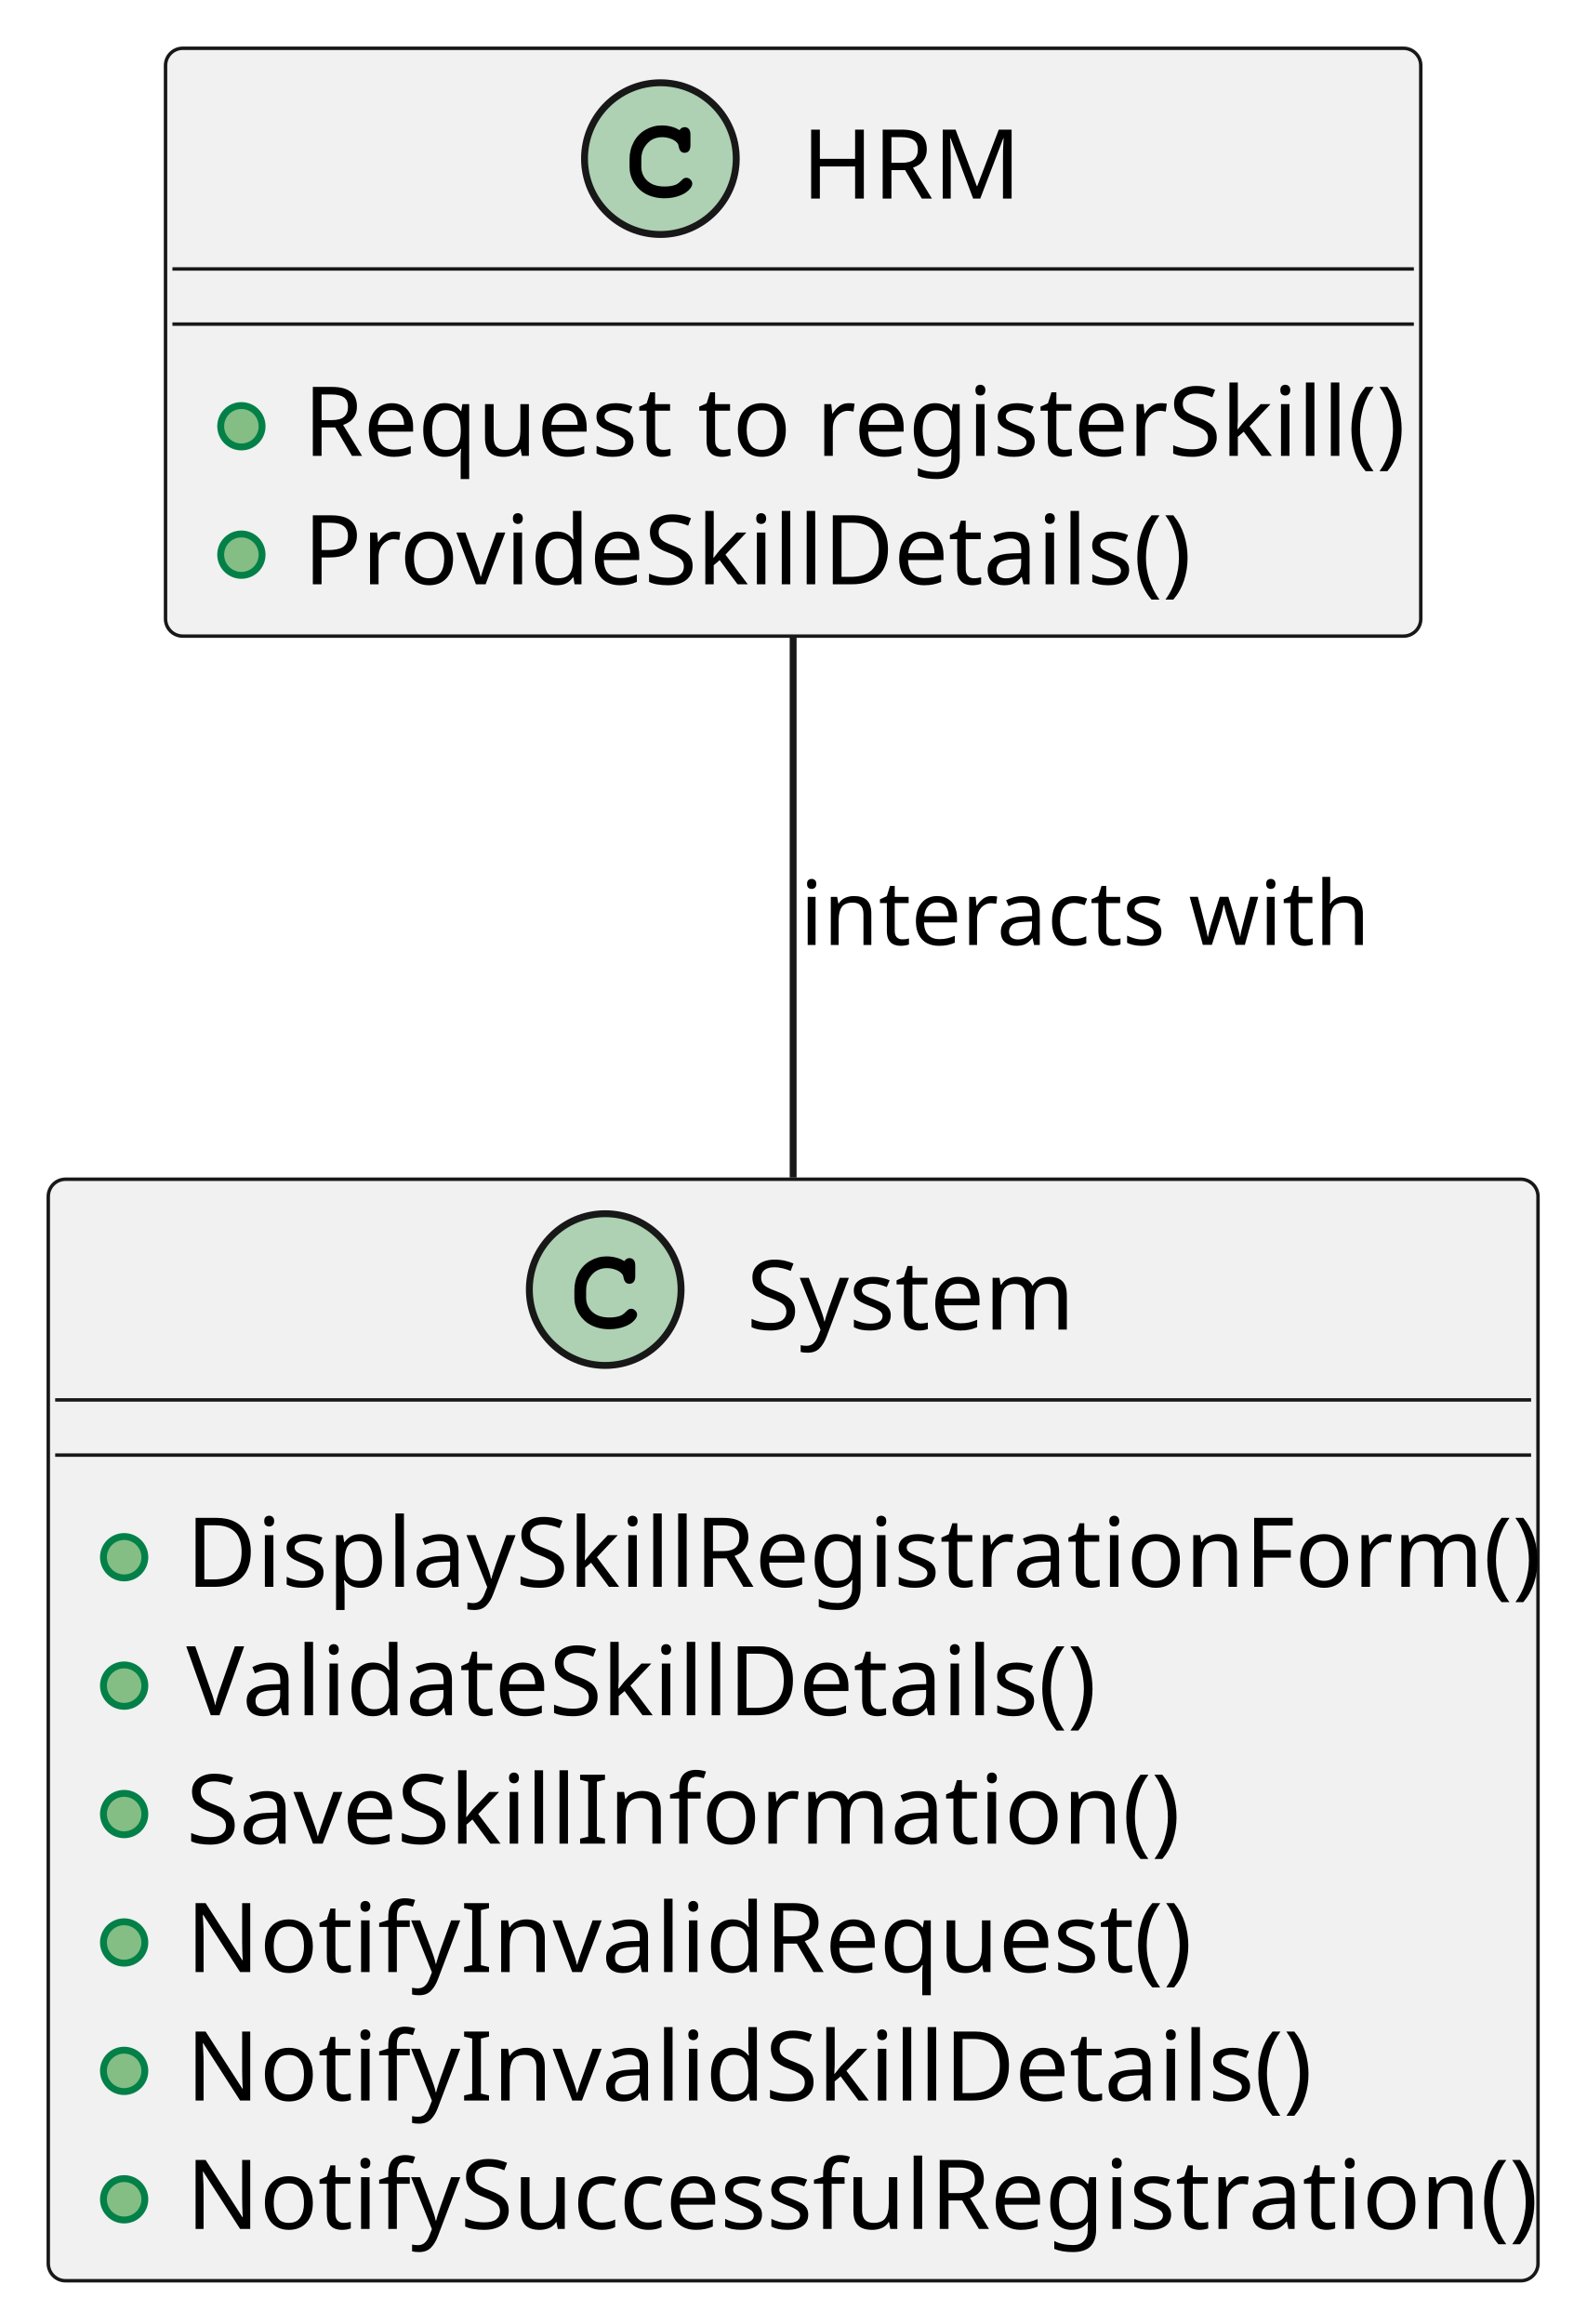
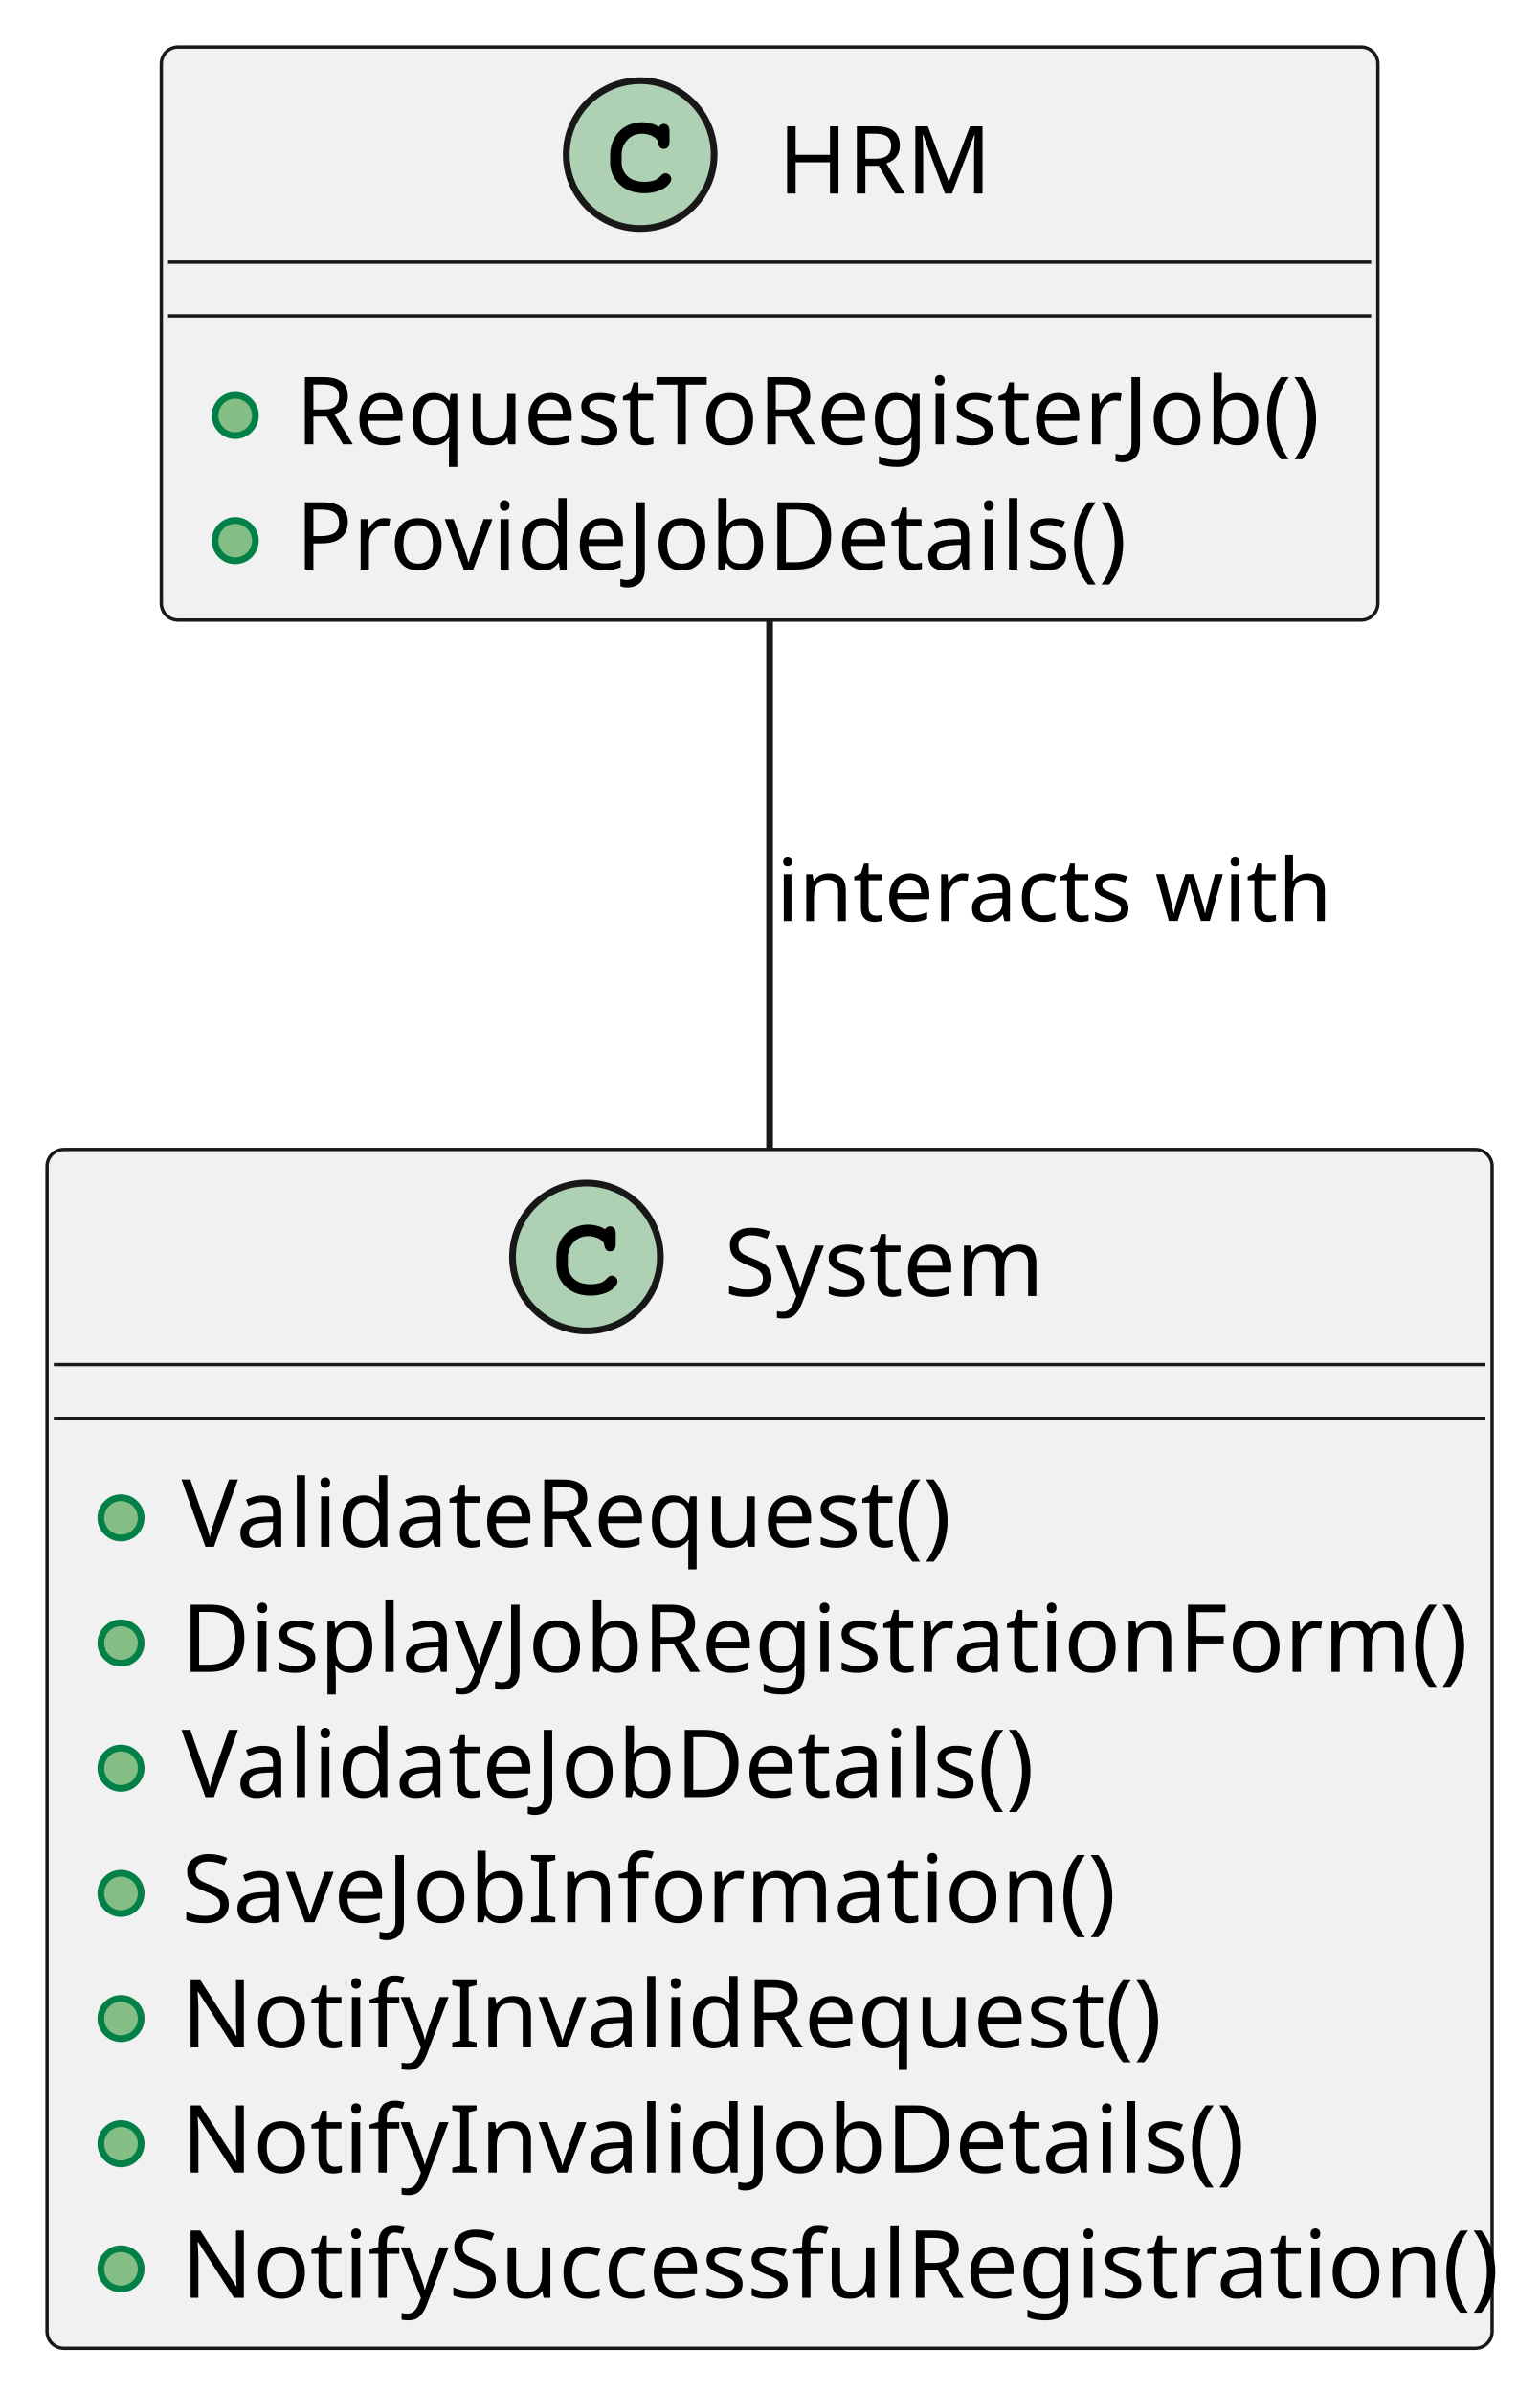
- <svg xmlns="http://www.w3.org/2000/svg" contentStyleType="text/css" height="337px" preserveAspectRatio="none" style="width:230px;height:337px;background:#FFFFFF;" version="1.1" viewBox="0 0 230 337" width="230px" zoomAndPan="magnify">
+ <svg xmlns="http://www.w3.org/2000/svg" contentStyleType="text/css" height="356px" preserveAspectRatio="none" style="width:229px;height:356px;background:#FFFFFF;" version="1.1" viewBox="0 0 229 356" width="229px" zoomAndPan="magnify">
  <defs />
  <g>
    <g id="elem_HRM">
-       <rect codeLine="1" fill="#F1F1F1" height="85.242" id="HRM" rx="2.5" ry="2.5" style="stroke:#181818;stroke-width:0.5;" width="182" x="24" y="7" />
-       <ellipse cx="95.75" cy="23" fill="#ADD1B2" rx="11" ry="11" style="stroke:#181818;stroke-width:1.0;" />
-       <path d="M98.516,18.875 Q98.672,18.656 98.859,18.547 Q99.047,18.438 99.266,18.438 Q99.641,18.438 99.875,18.703 Q100.109,18.953 100.109,19.562 L100.109,21.016 Q100.109,21.625 99.875,21.891 Q99.641,22.156 99.266,22.156 Q98.922,22.156 98.719,21.953 Q98.516,21.766 98.406,21.25 Q98.359,20.891 98.172,20.703 Q97.844,20.328 97.234,20.109 Q96.625,19.891 96,19.891 Q95.234,19.891 94.594,20.219 Q93.969,20.547 93.469,21.297 Q92.984,22.047 92.984,23.078 L92.984,24.172 Q92.984,25.406 93.875,26.234 Q94.766,27.047 96.359,27.047 Q97.297,27.047 97.953,26.797 Q98.344,26.641 98.766,26.203 Q99.031,25.938 99.172,25.859 Q99.328,25.781 99.531,25.781 Q99.859,25.781 100.109,26.047 Q100.375,26.297 100.375,26.641 Q100.375,26.984 100.031,27.391 Q99.531,27.969 98.734,28.297 Q97.656,28.75 96.359,28.75 Q94.844,28.75 93.641,28.125 Q92.656,27.625 91.969,26.562 Q91.281,25.484 91.281,24.203 L91.281,23.047 Q91.281,21.719 91.891,20.578 Q92.516,19.422 93.609,18.812 Q94.703,18.188 95.938,18.188 Q96.672,18.188 97.312,18.359 Q97.969,18.516 98.516,18.875 Z " fill="#000000" />
-       <text fill="#000000" font-family="sans-serif" font-size="14" lengthAdjust="spacing" textLength="30" x="116.25" y="28.797">HRM</text>
-       <line style="stroke:#181818;stroke-width:0.5;" x1="25" x2="205" y1="39" y2="39" />
-       <line style="stroke:#181818;stroke-width:0.5;" x1="25" x2="205" y1="47" y2="47" />
+       <rect codeLine="1" fill="#F1F1F1" height="85.242" id="HRM" rx="2.5" ry="2.5" style="stroke:#181818;stroke-width:0.5;" width="181" x="24" y="7" />
+       <ellipse cx="95.25" cy="23" fill="#ADD1B2" rx="11" ry="11" style="stroke:#181818;stroke-width:1.0;" />
+       <path d="M98.016,18.875 Q98.172,18.656 98.359,18.547 Q98.547,18.438 98.766,18.438 Q99.141,18.438 99.375,18.703 Q99.609,18.953 99.609,19.562 L99.609,21.016 Q99.609,21.625 99.375,21.891 Q99.141,22.156 98.766,22.156 Q98.422,22.156 98.219,21.953 Q98.016,21.766 97.906,21.25 Q97.859,20.891 97.672,20.703 Q97.344,20.328 96.734,20.109 Q96.125,19.891 95.5,19.891 Q94.734,19.891 94.094,20.219 Q93.469,20.547 92.969,21.297 Q92.484,22.047 92.484,23.078 L92.484,24.172 Q92.484,25.406 93.375,26.234 Q94.266,27.047 95.859,27.047 Q96.797,27.047 97.453,26.797 Q97.844,26.641 98.266,26.203 Q98.531,25.938 98.672,25.859 Q98.828,25.781 99.031,25.781 Q99.359,25.781 99.609,26.047 Q99.875,26.297 99.875,26.641 Q99.875,26.984 99.531,27.391 Q99.031,27.969 98.234,28.297 Q97.156,28.75 95.859,28.75 Q94.344,28.75 93.141,28.125 Q92.156,27.625 91.469,26.562 Q90.781,25.484 90.781,24.203 L90.781,23.047 Q90.781,21.719 91.391,20.578 Q92.016,19.422 93.109,18.812 Q94.203,18.188 95.438,18.188 Q96.172,18.188 96.812,18.359 Q97.469,18.516 98.016,18.875 Z " fill="#000000" />
+       <text fill="#000000" font-family="sans-serif" font-size="14" lengthAdjust="spacing" textLength="30" x="115.75" y="28.797">HRM</text>
+       <line style="stroke:#181818;stroke-width:0.5;" x1="25" x2="204" y1="39" y2="39" />
+       <line style="stroke:#181818;stroke-width:0.5;" x1="25" x2="204" y1="47" y2="47" />
      <ellipse cx="35" cy="61.81" fill="#84BE84" rx="3" ry="3" style="stroke:#038048;stroke-width:1.0;" />
-       <text fill="#000000" font-family="sans-serif" font-size="14" lengthAdjust="spacing" textLength="156" x="44" y="66.107">Request to registerSkill()</text>
+       <text fill="#000000" font-family="sans-serif" font-size="14" lengthAdjust="spacing" textLength="155" x="44" y="66.107">RequestToRegisterJob()</text>
      <ellipse cx="35" cy="80.432" fill="#84BE84" rx="3" ry="3" style="stroke:#038048;stroke-width:1.0;" />
-       <text fill="#000000" font-family="sans-serif" font-size="14" lengthAdjust="spacing" textLength="126" x="44" y="84.728">ProvideSkillDetails()</text>
+       <text fill="#000000" font-family="sans-serif" font-size="14" lengthAdjust="spacing" textLength="123" x="44" y="84.728">ProvideJobDetails()</text>
    </g>
    <g id="elem_System">
-       <rect codeLine="6" fill="#F1F1F1" height="159.727" id="System" rx="2.5" ry="2.5" style="stroke:#181818;stroke-width:0.5;" width="216" x="7" y="171" />
-       <ellipse cx="87.75" cy="187" fill="#ADD1B2" rx="11" ry="11" style="stroke:#181818;stroke-width:1.0;" />
-       <path d="M90.516,182.875 Q90.672,182.656 90.859,182.547 Q91.047,182.438 91.266,182.438 Q91.641,182.438 91.875,182.703 Q92.109,182.953 92.109,183.562 L92.109,185.016 Q92.109,185.625 91.875,185.891 Q91.641,186.156 91.266,186.156 Q90.922,186.156 90.719,185.953 Q90.516,185.766 90.406,185.25 Q90.359,184.891 90.172,184.703 Q89.844,184.328 89.234,184.109 Q88.625,183.891 88,183.891 Q87.234,183.891 86.594,184.219 Q85.969,184.547 85.469,185.297 Q84.984,186.047 84.984,187.078 L84.984,188.172 Q84.984,189.406 85.875,190.234 Q86.766,191.047 88.359,191.047 Q89.297,191.047 89.953,190.797 Q90.344,190.641 90.766,190.203 Q91.031,189.938 91.172,189.859 Q91.328,189.781 91.531,189.781 Q91.859,189.781 92.109,190.047 Q92.375,190.297 92.375,190.641 Q92.375,190.984 92.031,191.391 Q91.531,191.969 90.734,192.297 Q89.656,192.75 88.359,192.75 Q86.844,192.75 85.641,192.125 Q84.656,191.625 83.969,190.562 Q83.281,189.484 83.281,188.203 L83.281,187.047 Q83.281,185.719 83.891,184.578 Q84.516,183.422 85.609,182.812 Q86.703,182.188 87.938,182.188 Q88.672,182.188 89.312,182.359 Q89.969,182.516 90.516,182.875 Z " fill="#000000" />
-       <text fill="#000000" font-family="sans-serif" font-size="14" lengthAdjust="spacing" textLength="46" x="108.25" y="192.797">System</text>
-       <line style="stroke:#181818;stroke-width:0.5;" x1="8" x2="222" y1="203" y2="203" />
-       <line style="stroke:#181818;stroke-width:0.5;" x1="8" x2="222" y1="211" y2="211" />
+       <rect codeLine="6" fill="#F1F1F1" height="178.348" id="System" rx="2.5" ry="2.5" style="stroke:#181818;stroke-width:0.5;" width="215" x="7" y="171" />
+       <ellipse cx="87.25" cy="187" fill="#ADD1B2" rx="11" ry="11" style="stroke:#181818;stroke-width:1.0;" />
+       <path d="M90.016,182.875 Q90.172,182.656 90.359,182.547 Q90.547,182.438 90.766,182.438 Q91.141,182.438 91.375,182.703 Q91.609,182.953 91.609,183.562 L91.609,185.016 Q91.609,185.625 91.375,185.891 Q91.141,186.156 90.766,186.156 Q90.422,186.156 90.219,185.953 Q90.016,185.766 89.906,185.25 Q89.859,184.891 89.672,184.703 Q89.344,184.328 88.734,184.109 Q88.125,183.891 87.5,183.891 Q86.734,183.891 86.094,184.219 Q85.469,184.547 84.969,185.297 Q84.484,186.047 84.484,187.078 L84.484,188.172 Q84.484,189.406 85.375,190.234 Q86.266,191.047 87.859,191.047 Q88.797,191.047 89.453,190.797 Q89.844,190.641 90.266,190.203 Q90.531,189.938 90.672,189.859 Q90.828,189.781 91.031,189.781 Q91.359,189.781 91.609,190.047 Q91.875,190.297 91.875,190.641 Q91.875,190.984 91.531,191.391 Q91.031,191.969 90.234,192.297 Q89.156,192.75 87.859,192.75 Q86.344,192.75 85.141,192.125 Q84.156,191.625 83.469,190.562 Q82.781,189.484 82.781,188.203 L82.781,187.047 Q82.781,185.719 83.391,184.578 Q84.016,183.422 85.109,182.812 Q86.203,182.188 87.438,182.188 Q88.172,182.188 88.812,182.359 Q89.469,182.516 90.016,182.875 Z " fill="#000000" />
+       <text fill="#000000" font-family="sans-serif" font-size="14" lengthAdjust="spacing" textLength="46" x="107.75" y="192.797">System</text>
+       <line style="stroke:#181818;stroke-width:0.5;" x1="8" x2="221" y1="203" y2="203" />
+       <line style="stroke:#181818;stroke-width:0.5;" x1="8" x2="221" y1="211" y2="211" />
      <ellipse cx="18" cy="225.81" fill="#84BE84" rx="3" ry="3" style="stroke:#038048;stroke-width:1.0;" />
-       <text fill="#000000" font-family="sans-serif" font-size="14" lengthAdjust="spacing" textLength="190" x="27" y="230.107">DisplaySkillRegistrationForm()</text>
+       <text fill="#000000" font-family="sans-serif" font-size="14" lengthAdjust="spacing" textLength="114" x="27" y="230.107">ValidateRequest()</text>
      <ellipse cx="18" cy="244.432" fill="#84BE84" rx="3" ry="3" style="stroke:#038048;stroke-width:1.0;" />
-       <text fill="#000000" font-family="sans-serif" font-size="14" lengthAdjust="spacing" textLength="129" x="27" y="248.728">ValidateSkillDetails()</text>
+       <text fill="#000000" font-family="sans-serif" font-size="14" lengthAdjust="spacing" textLength="187" x="27" y="248.728">DisplayJobRegistrationForm()</text>
      <ellipse cx="18" cy="263.053" fill="#84BE84" rx="3" ry="3" style="stroke:#038048;stroke-width:1.0;" />
-       <text fill="#000000" font-family="sans-serif" font-size="14" lengthAdjust="spacing" textLength="137" x="27" y="267.35">SaveSkillInformation()</text>
+       <text fill="#000000" font-family="sans-serif" font-size="14" lengthAdjust="spacing" textLength="126" x="27" y="267.35">ValidateJobDetails()</text>
      <ellipse cx="18" cy="281.674" fill="#84BE84" rx="3" ry="3" style="stroke:#038048;stroke-width:1.0;" />
-       <text fill="#000000" font-family="sans-serif" font-size="14" lengthAdjust="spacing" textLength="138" x="27" y="285.971">NotifyInvalidRequest()</text>
+       <text fill="#000000" font-family="sans-serif" font-size="14" lengthAdjust="spacing" textLength="134" x="27" y="285.971">SaveJobInformation()</text>
      <ellipse cx="18" cy="300.295" fill="#84BE84" rx="3" ry="3" style="stroke:#038048;stroke-width:1.0;" />
-       <text fill="#000000" font-family="sans-serif" font-size="14" lengthAdjust="spacing" textLength="153" x="27" y="304.592">NotifyInvalidSkillDetails()</text>
+       <text fill="#000000" font-family="sans-serif" font-size="14" lengthAdjust="spacing" textLength="138" x="27" y="304.592">NotifyInvalidRequest()</text>
      <ellipse cx="18" cy="318.916" fill="#84BE84" rx="3" ry="3" style="stroke:#038048;stroke-width:1.0;" />
-       <text fill="#000000" font-family="sans-serif" font-size="14" lengthAdjust="spacing" textLength="189" x="27" y="323.213">NotifySuccessfulRegistration()</text>
+       <text fill="#000000" font-family="sans-serif" font-size="14" lengthAdjust="spacing" textLength="150" x="27" y="323.213">NotifyInvalidJobDetails()</text>
+       <ellipse cx="18" cy="337.537" fill="#84BE84" rx="3" ry="3" style="stroke:#038048;stroke-width:1.0;" />
+       <text fill="#000000" font-family="sans-serif" font-size="14" lengthAdjust="spacing" textLength="189" x="27" y="341.834">NotifySuccessfulRegistration()</text>
    </g>
    <g id="link_HRM_System">
-       <path codeLine="15" d="M115,92.32 C115,115.06 115,143.94 115,170.76 " fill="none" id="HRM-System" style="stroke:#181818;stroke-width:1.0;" />
-       <text fill="#000000" font-family="sans-serif" font-size="13" lengthAdjust="spacing" textLength="77" x="116" y="137.028">interacts with</text>
+       <path codeLine="16" d="M114.5,92.19 C114.5,114.77 114.5,143.56 114.5,170.85 " fill="none" id="HRM-System" style="stroke:#181818;stroke-width:1.0;" />
+       <text fill="#000000" font-family="sans-serif" font-size="13" lengthAdjust="spacing" textLength="77" x="115.5" y="137.028">interacts with</text>
    </g>
  </g>
</svg>
